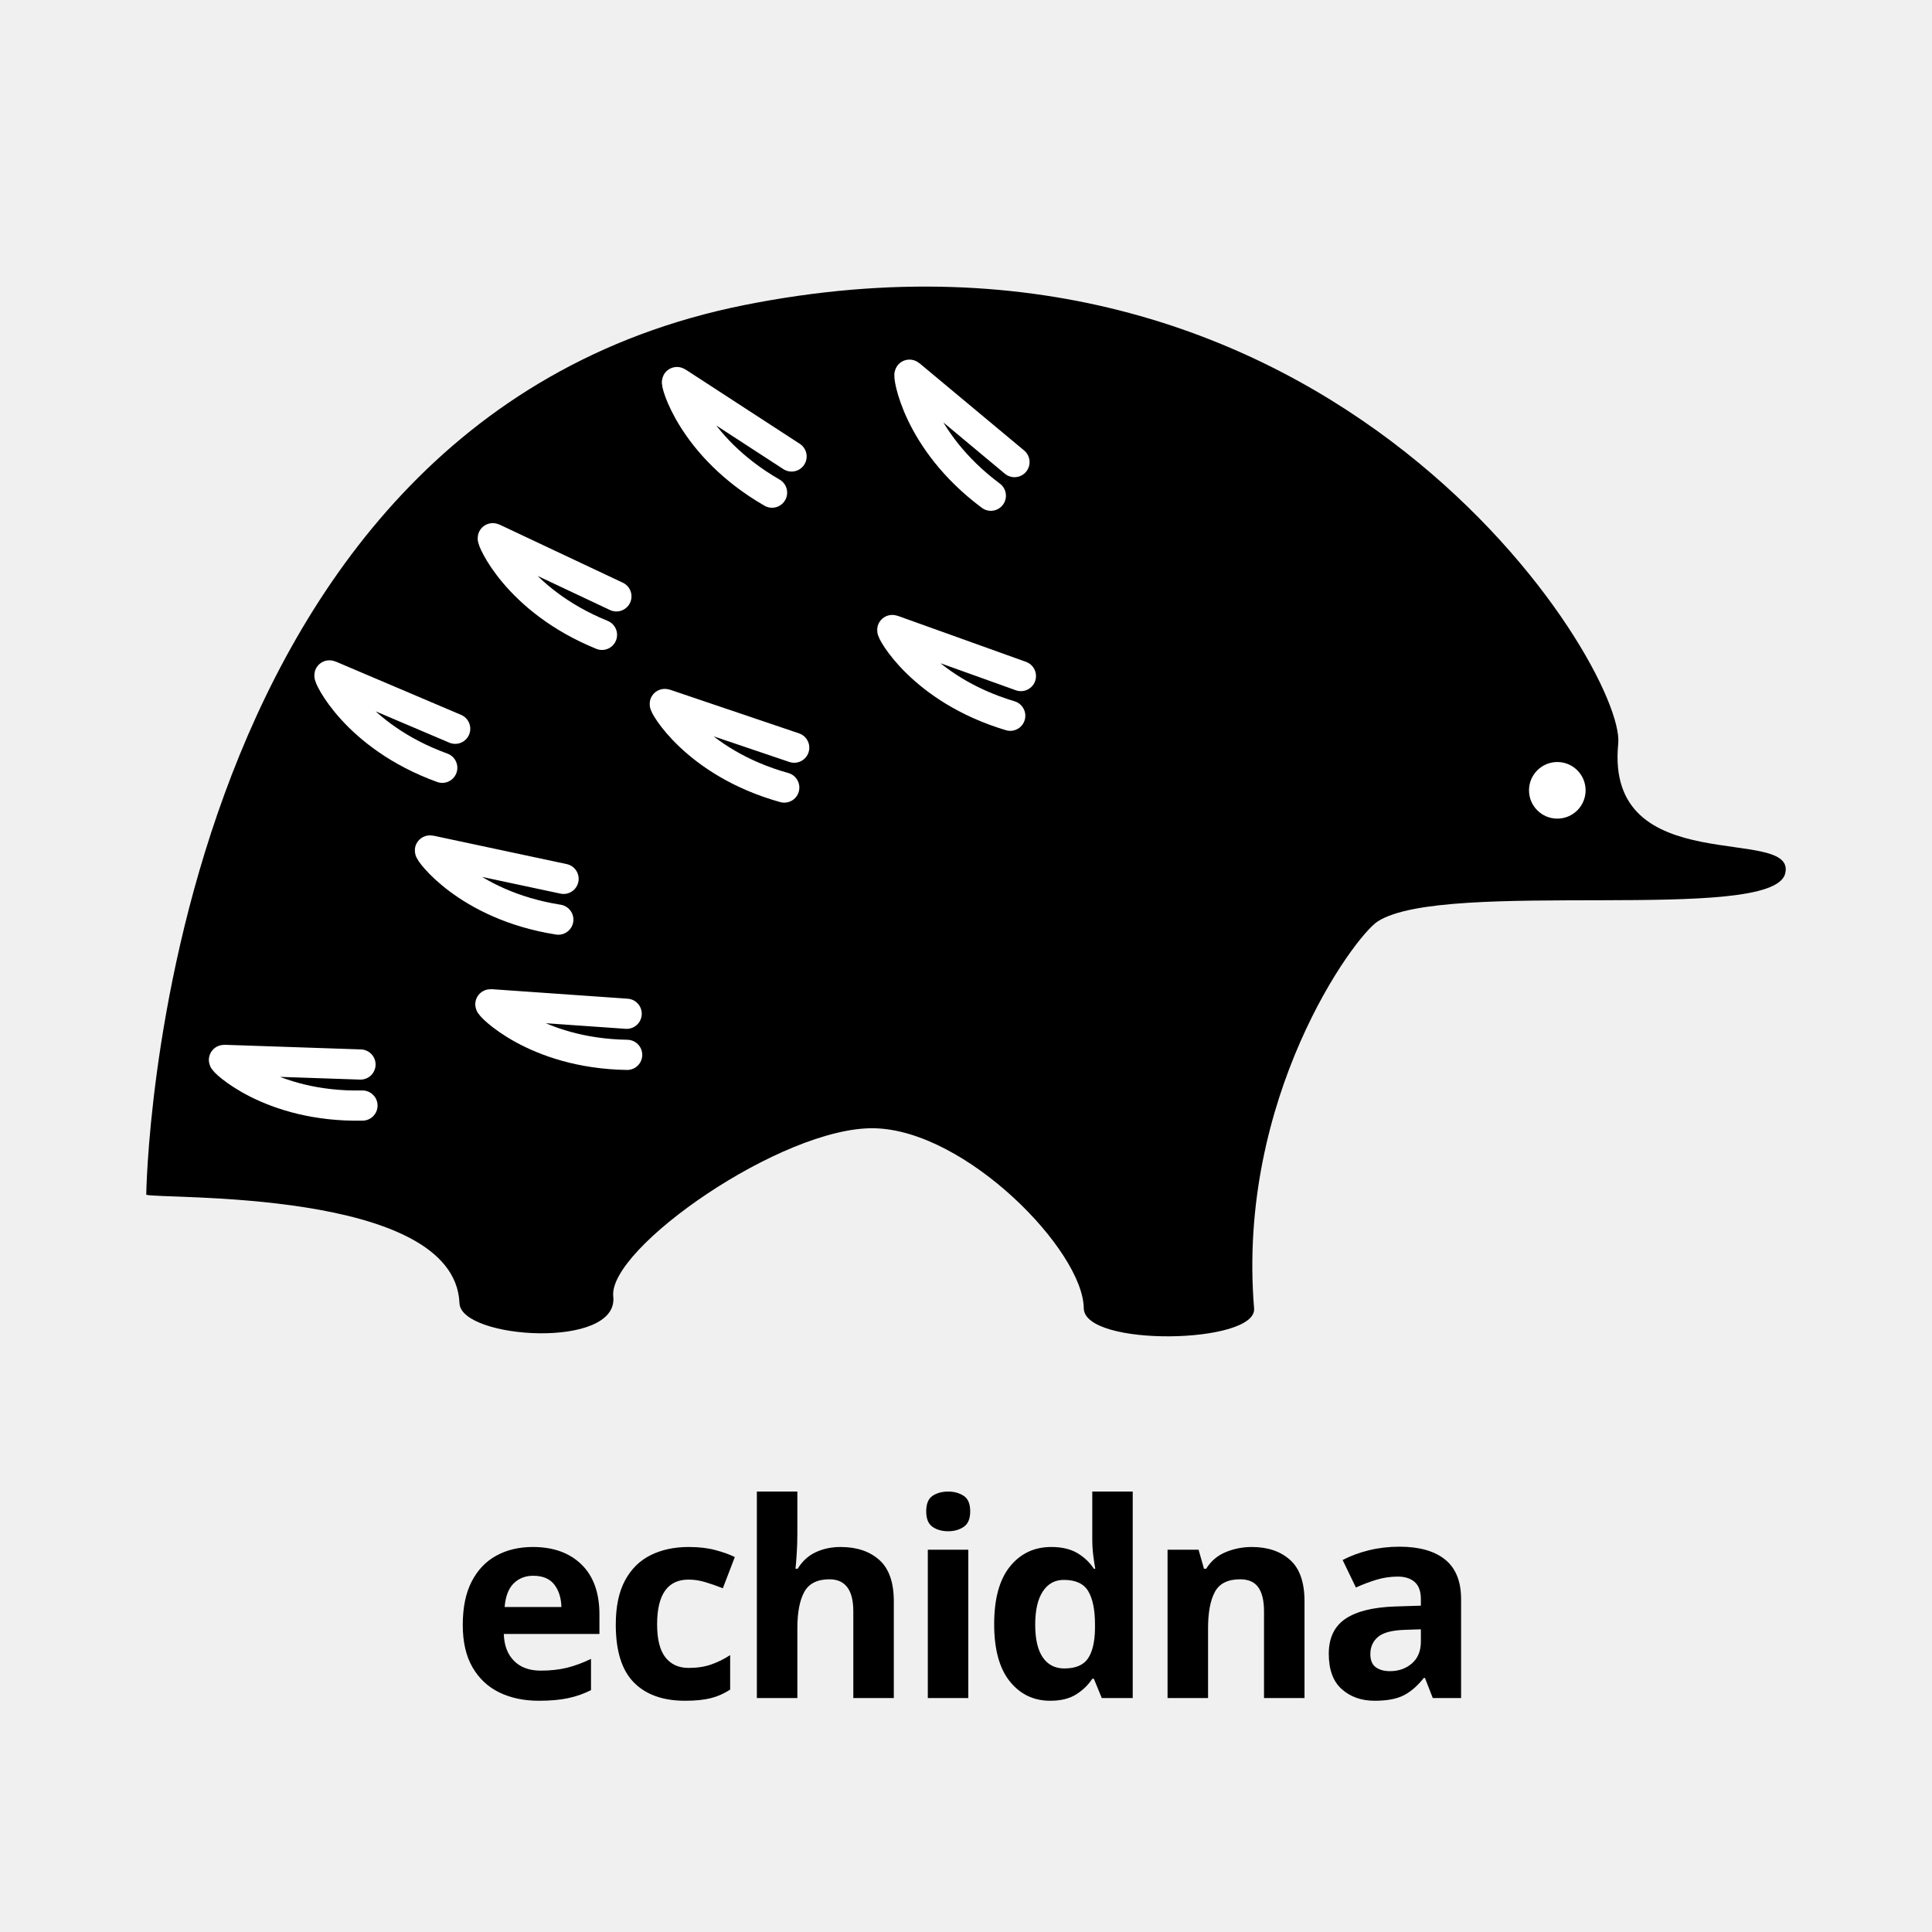
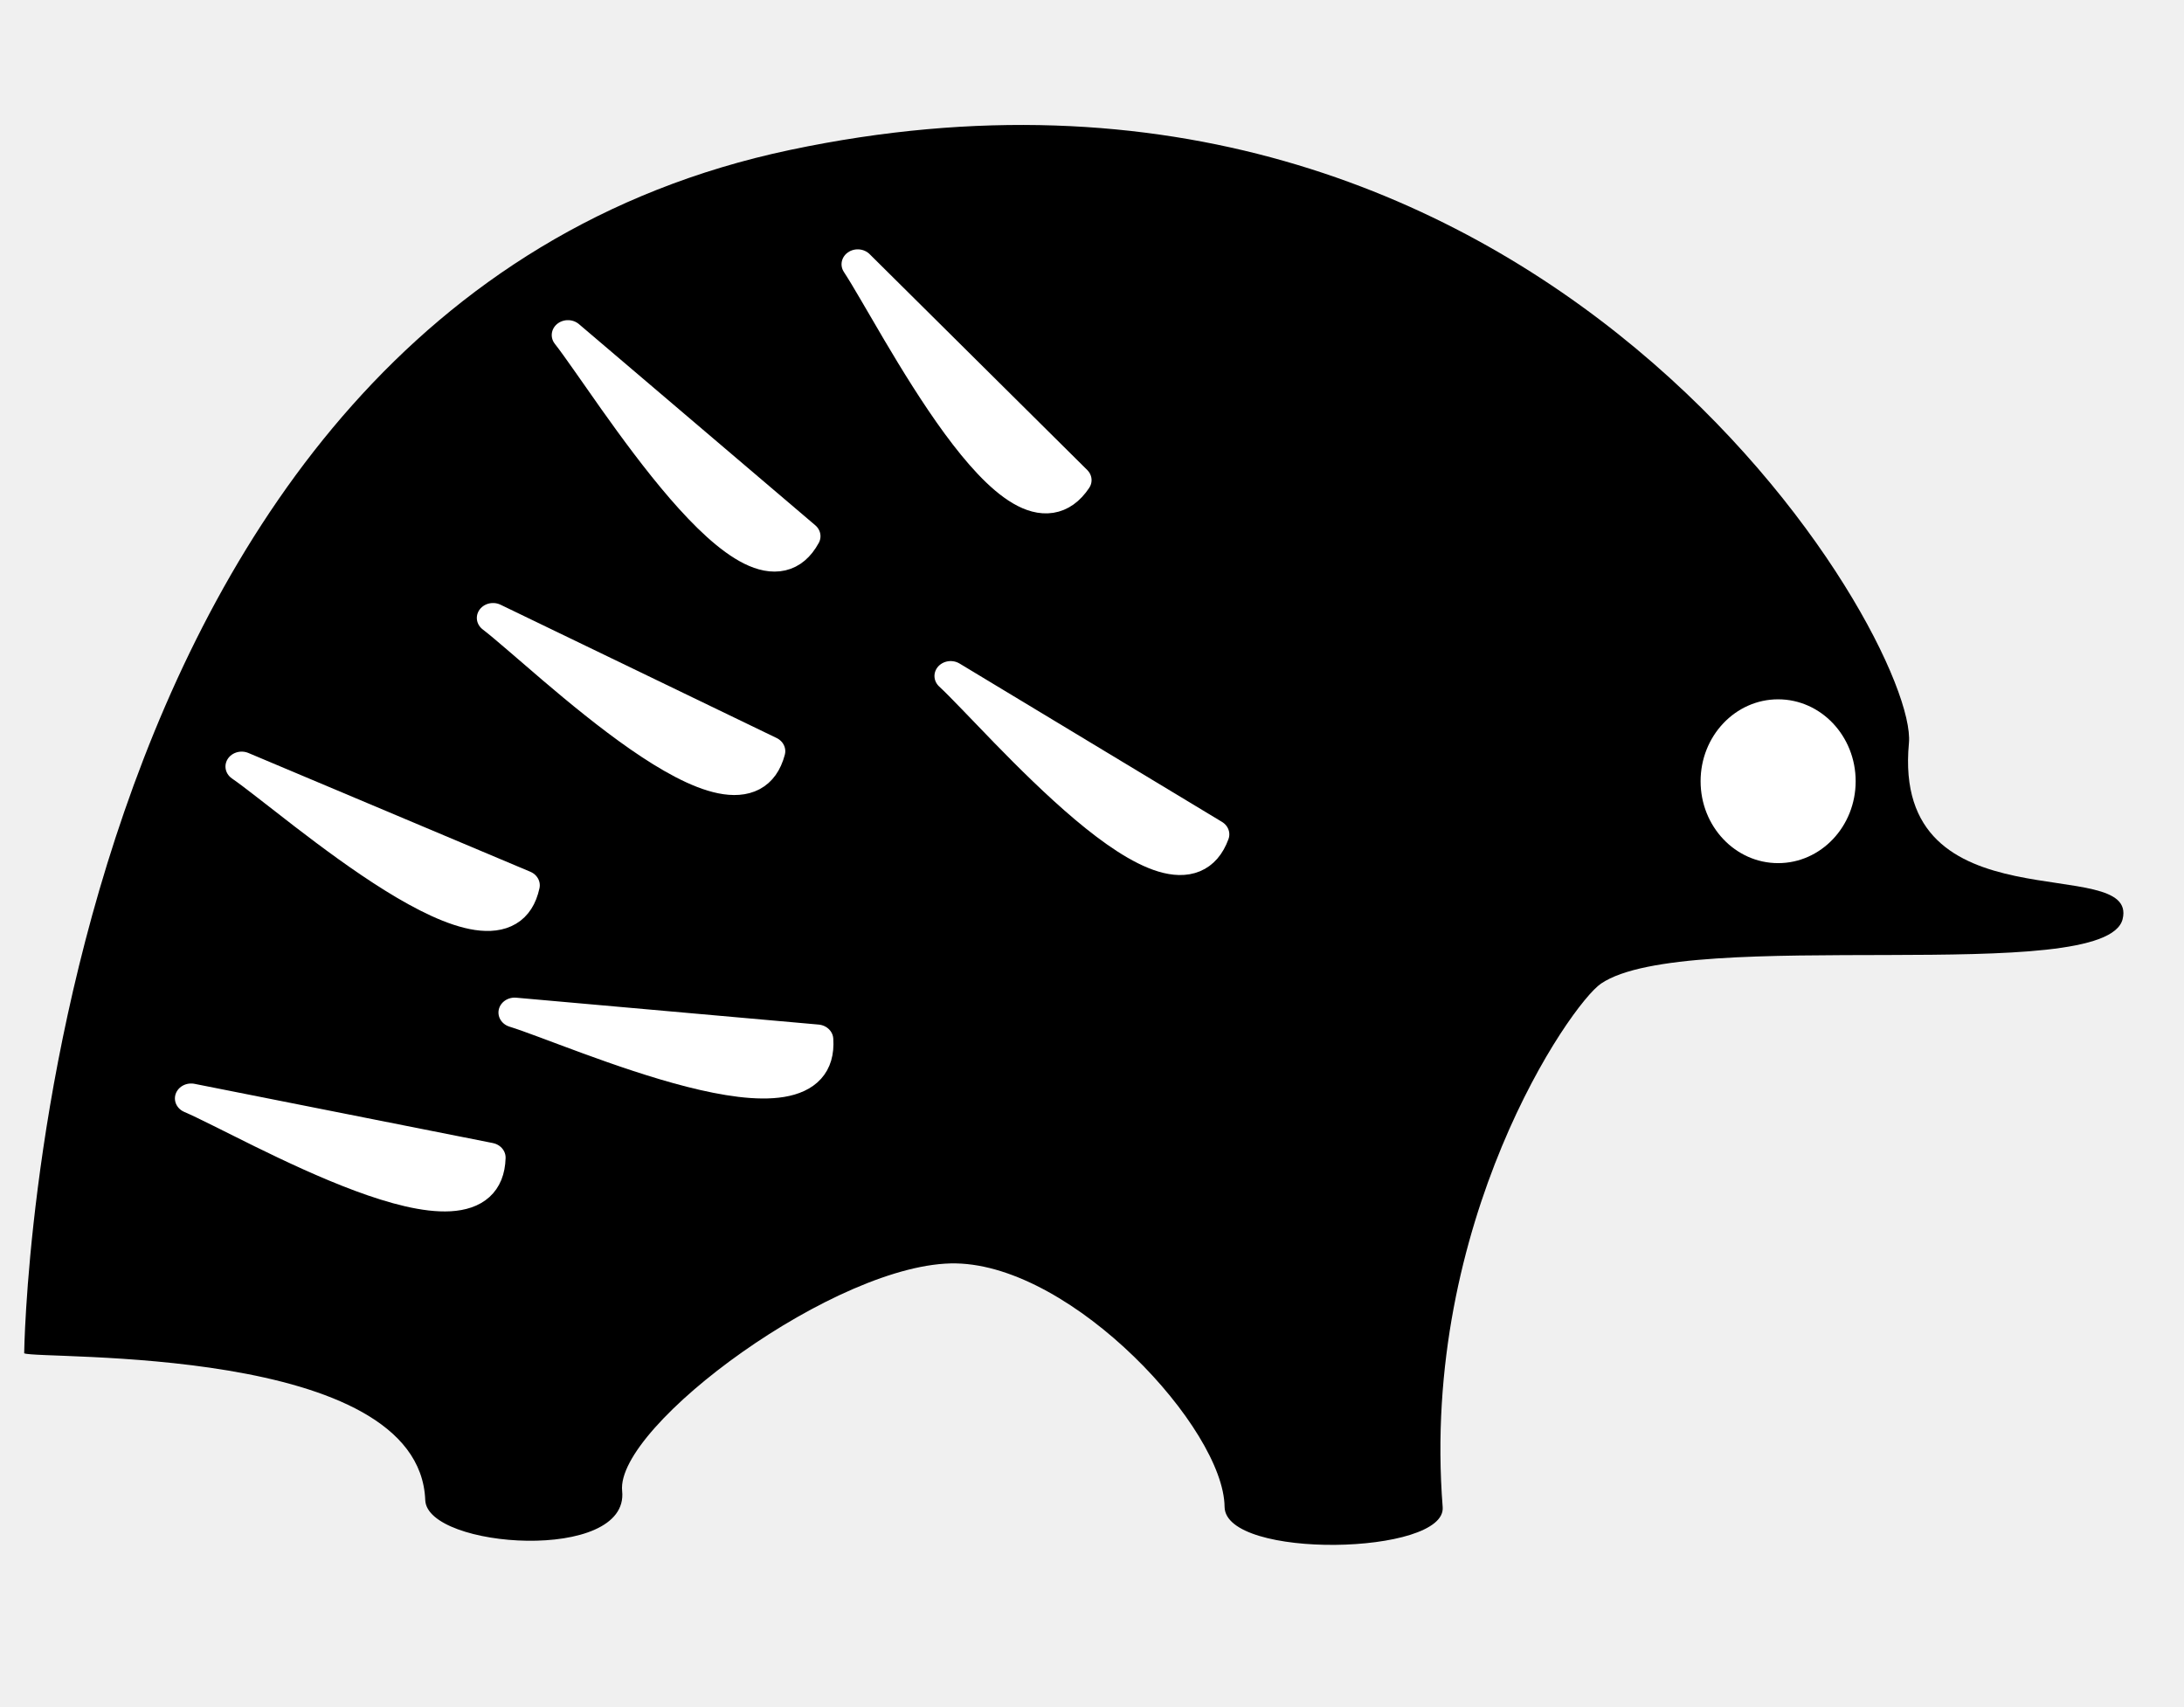
- <svg xmlns="http://www.w3.org/2000/svg" width="512" height="512" viewBox="0 0 512 512" fill="none">
-   <path fill="#000000" d="m 38.757,316.61 c 0,0 2.47,-204.559 158.49,-235.763 156.02,-31.204 233.597,96.096 231.601,116.215 -3.633,36.609 47.622,21.316 44.233,34.471 -3.44,13.353 -90.187,1.21 -107.956,12.64 -6.378,4.102 -37.405,46.746 -32.777,102.575 0.781,9.428 -45.027,10.301 -45.14,-0.055 -0.167,-15.296 -31.252,-47.244 -55.568,-47.695 -24.316,-0.45 -70.531,31.85 -69.121,44.579 1.565,14.12 -40.367,11.3 -40.752,1.801 -1.243,-30.648 -79.855,-27.47 -83.011,-28.768 z" />
-   <circle fill="#ffffff" cx="412.703" cy="209.444" r="7.5" />
-   <path fill="none" stroke="#ffffff" stroke-width="8" stroke-linecap="round" d="M 117.2,203.469 C 93.992,195.053 86.718,178.678 87.331,178.971 l 33.297,14.158" />
-   <path fill="none" stroke="#ffffff" stroke-width="8" stroke-linecap="round" d="m 159.532,168.243 c -22.869,-9.299 -29.511,-25.941 -28.909,-25.624 l 32.73,15.423" />
-   <path fill="none" stroke="#ffffff" stroke-width="8" stroke-linecap="round" d="m 166.204,279.549 c -24.684,-0.389 -36.9,-13.497 -36.225,-13.42 l 36.094,2.527" />
-   <path fill="none" stroke="#ffffff" stroke-width="8" stroke-linecap="round" d="M 96.058,292.986 C 71.376,293.485 58.696,280.825 59.374,280.878 l 36.161,1.228" />
-   <path fill="none" stroke="#ffffff" stroke-width="8" stroke-linecap="round" d="m 207.837,208.711 c -23.778,-6.637 -32.27,-22.415 -31.637,-22.169 l 34.272,11.599" />
-   <path fill="none" stroke="#ffffff" stroke-width="8" stroke-linecap="round" d="m 147.958,243.71 c -24.388,-3.834 -34.653,-18.52 -33.995,-18.349 l 35.387,7.545" />
-   <path fill="none" stroke="#ffffff" stroke-width="8" stroke-linecap="round" d="M 204.602,130.556 C 183.209,118.237 178.889,100.847 179.441,101.242 l 30.332,19.725" />
-   <path fill="none" stroke="#ffffff" stroke-width="8" stroke-linecap="round" d="m 267.722,189.681 c -23.654,-7.068 -31.858,-22.997 -31.229,-22.739 l 34.056,12.219" />
-   <path fill="none" stroke="#ffffff" stroke-width="8" stroke-linecap="round" d="M 262.583,131.369 C 242.793,116.61 240.557,98.832 241.059,99.29 L 268.85,122.459" />
-   <text x="256" y="450" text-anchor="middle" fill="#000000" font-family="ui-sans-serif, system-ui, sans-serif" font-size="72" font-weight="600" letter-spacing="-2">echidna</text>
+ <svg xmlns="http://www.w3.org/2000/svg" width="512" height="400" viewBox="20 80 480 360" fill="none">
+   <g transform="matrix(1,0,0,0.9202217,-14.33749,18.52976)">
+     <path fill="#000000" d="m 39.653,381.869 c 0,0 2.623,-249.365 168.296,-287.404 165.673,-38.039 248.051,117.144 245.931,141.67 -3.857,44.628 50.569,25.985 46.97,42.021 -3.653,16.278 -95.767,1.475 -114.636,15.408 -6.773,5.001 -39.719,56.985 -34.805,125.043 0.83,11.493 -47.813,12.558 -47.933,-0.068 -0.177,-18.646 -33.185,-57.593 -59.006,-58.142 -25.821,-0.549 -74.895,38.826 -73.397,54.344 1.661,17.213 -42.864,13.775 -43.273,2.196 -1.32,-37.362 -84.796,-33.487 -88.148,-35.069 z" />
+     <ellipse fill="#ffffff" cx="425.135" cy="245.234" rx="17.04" ry="19.562" />
+     <path fill="#ffffff" stroke="#ffffff" stroke-width="7.12" stroke-linecap="round" stroke-linejoin="round" d="m 76.34,320.989 65.561,14.141 c -0.694,25.203 -52.703,-8.173 -65.561,-14.141 z" />
+     <path fill="#ffffff" stroke="#ffffff" stroke-width="7.12" stroke-linecap="round" stroke-linejoin="round" d="m 87.45,241.725 61.963,28.365 c -4.908,24.578 -50.347,-19.668 -61.963,-28.365 z" />
+     <path fill="#ffffff" stroke="#ffffff" stroke-width="7.12" stroke-linecap="round" stroke-linejoin="round" d="m 147.449,300.478 66.473,6.42 c 1.54,25.153 -53.154,-1.983 -66.473,-6.42 z" />
+     <path fill="#ffffff" stroke="#ffffff" stroke-width="7.12" stroke-linecap="round" stroke-linejoin="round" d="m 142.696,206.232 60.672,31.832 C 197.412,262.335 153.925,215.576 142.696,206.232 Z" />
+     <path fill="#ffffff" stroke="#ffffff" stroke-width="7.12" stroke-linecap="round" stroke-linejoin="round" d="m 222.851,121.762 47.831,51.562 c -12.902,20.842 -40.012,-38.755 -47.831,-51.562 z" />
+     <path fill="#ffffff" stroke="#ffffff" stroke-width="7.12" stroke-linecap="round" stroke-linejoin="round" d="m 243.274,220.099 57.684,37.827 c -8.007,23.564 -47.303,-27.389 -57.684,-37.827 z" />
+     <path fill="#ffffff" stroke="#ffffff" stroke-width="7.12" stroke-linecap="round" stroke-linejoin="round" d="m 159.158,138.673 51.946,48.046 c -10.992,21.831 -43.074,-35.809 -51.946,-48.046 z" />
+   </g>
</svg>
